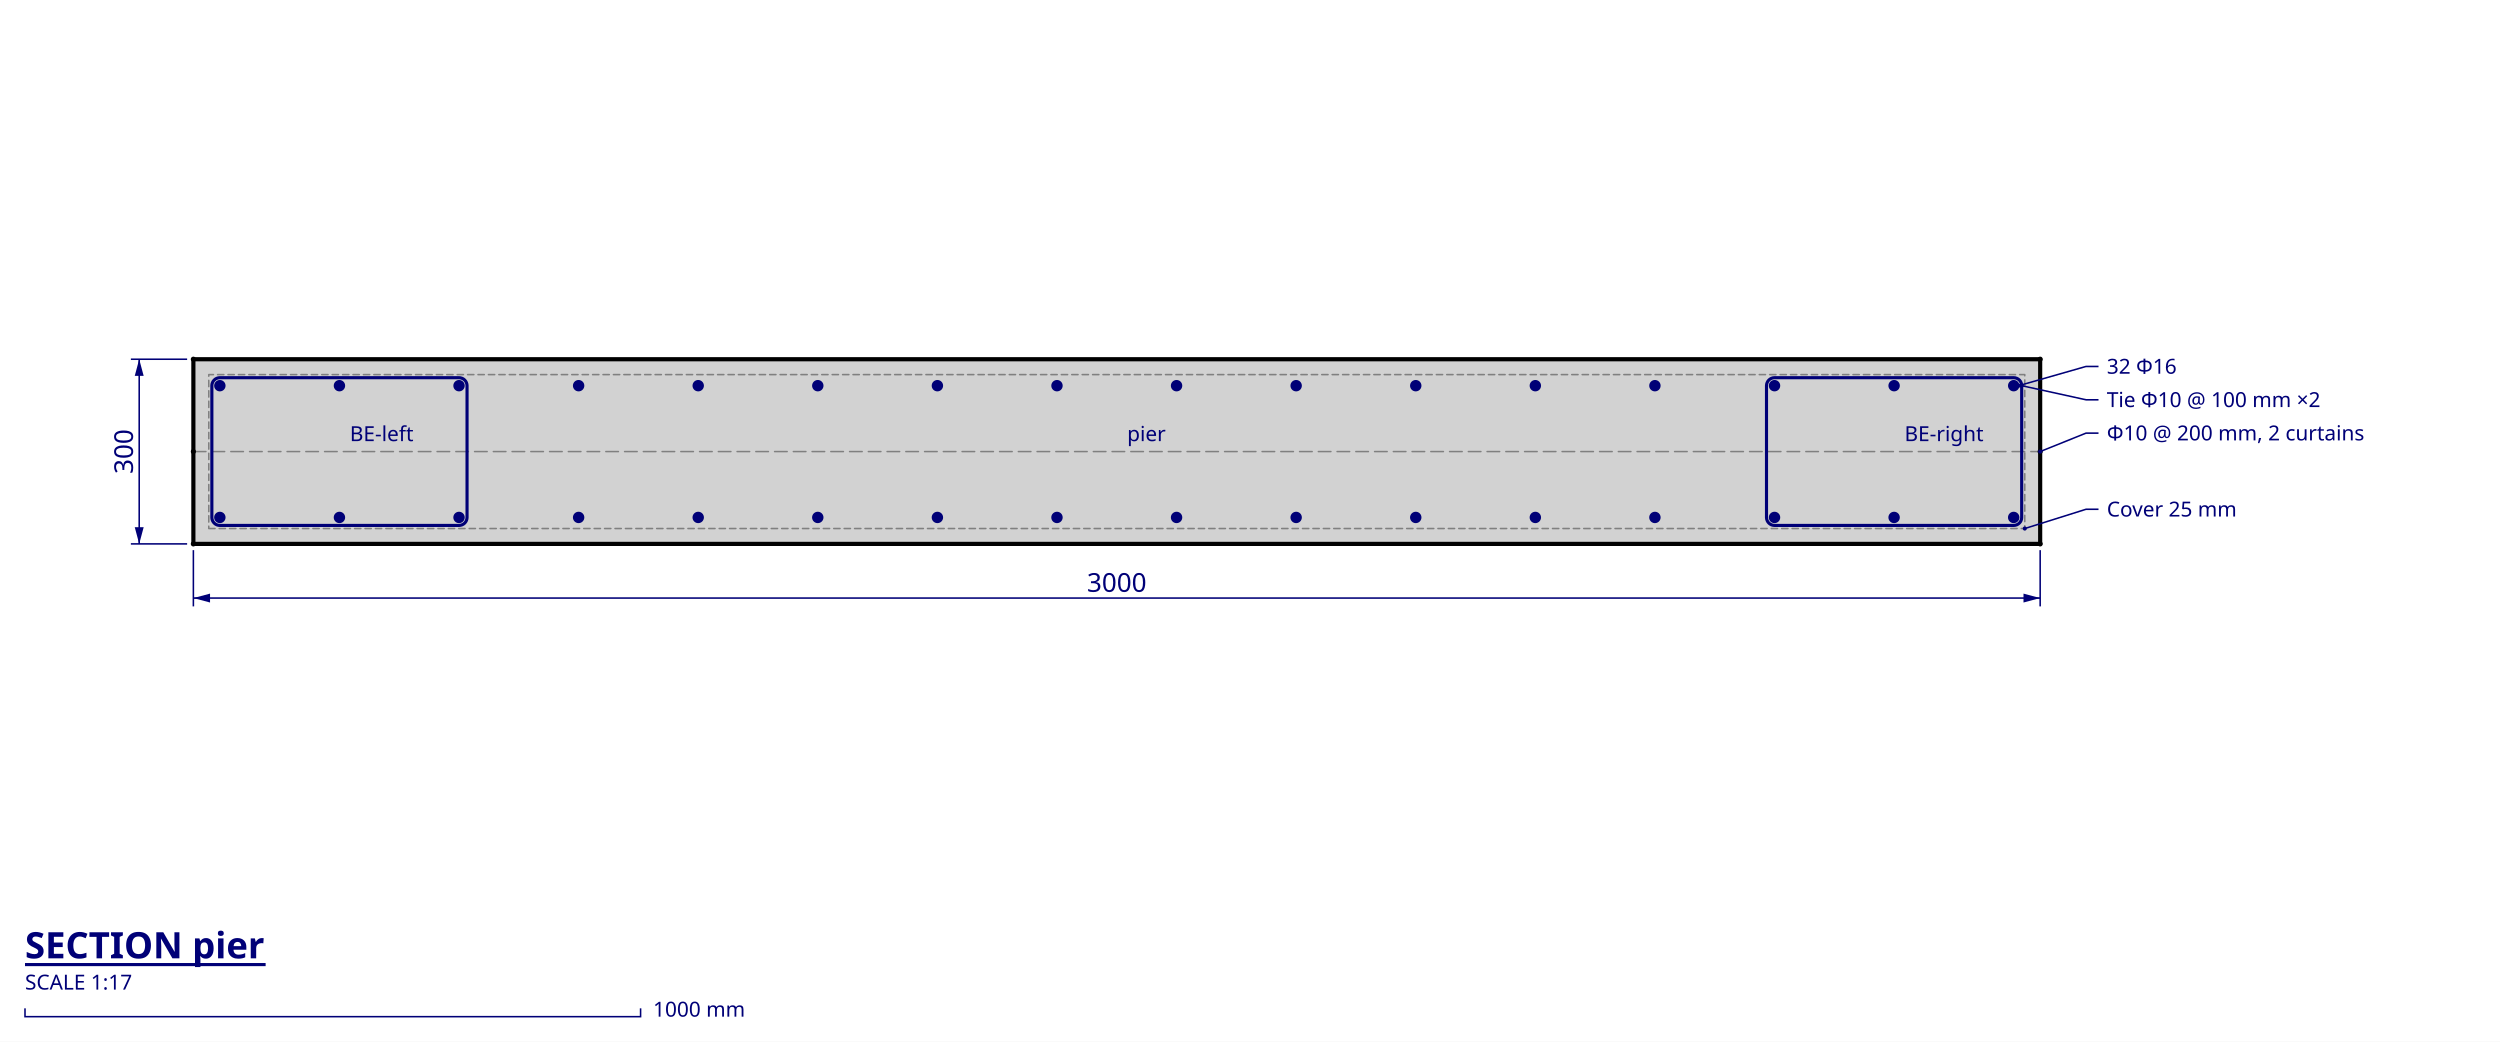
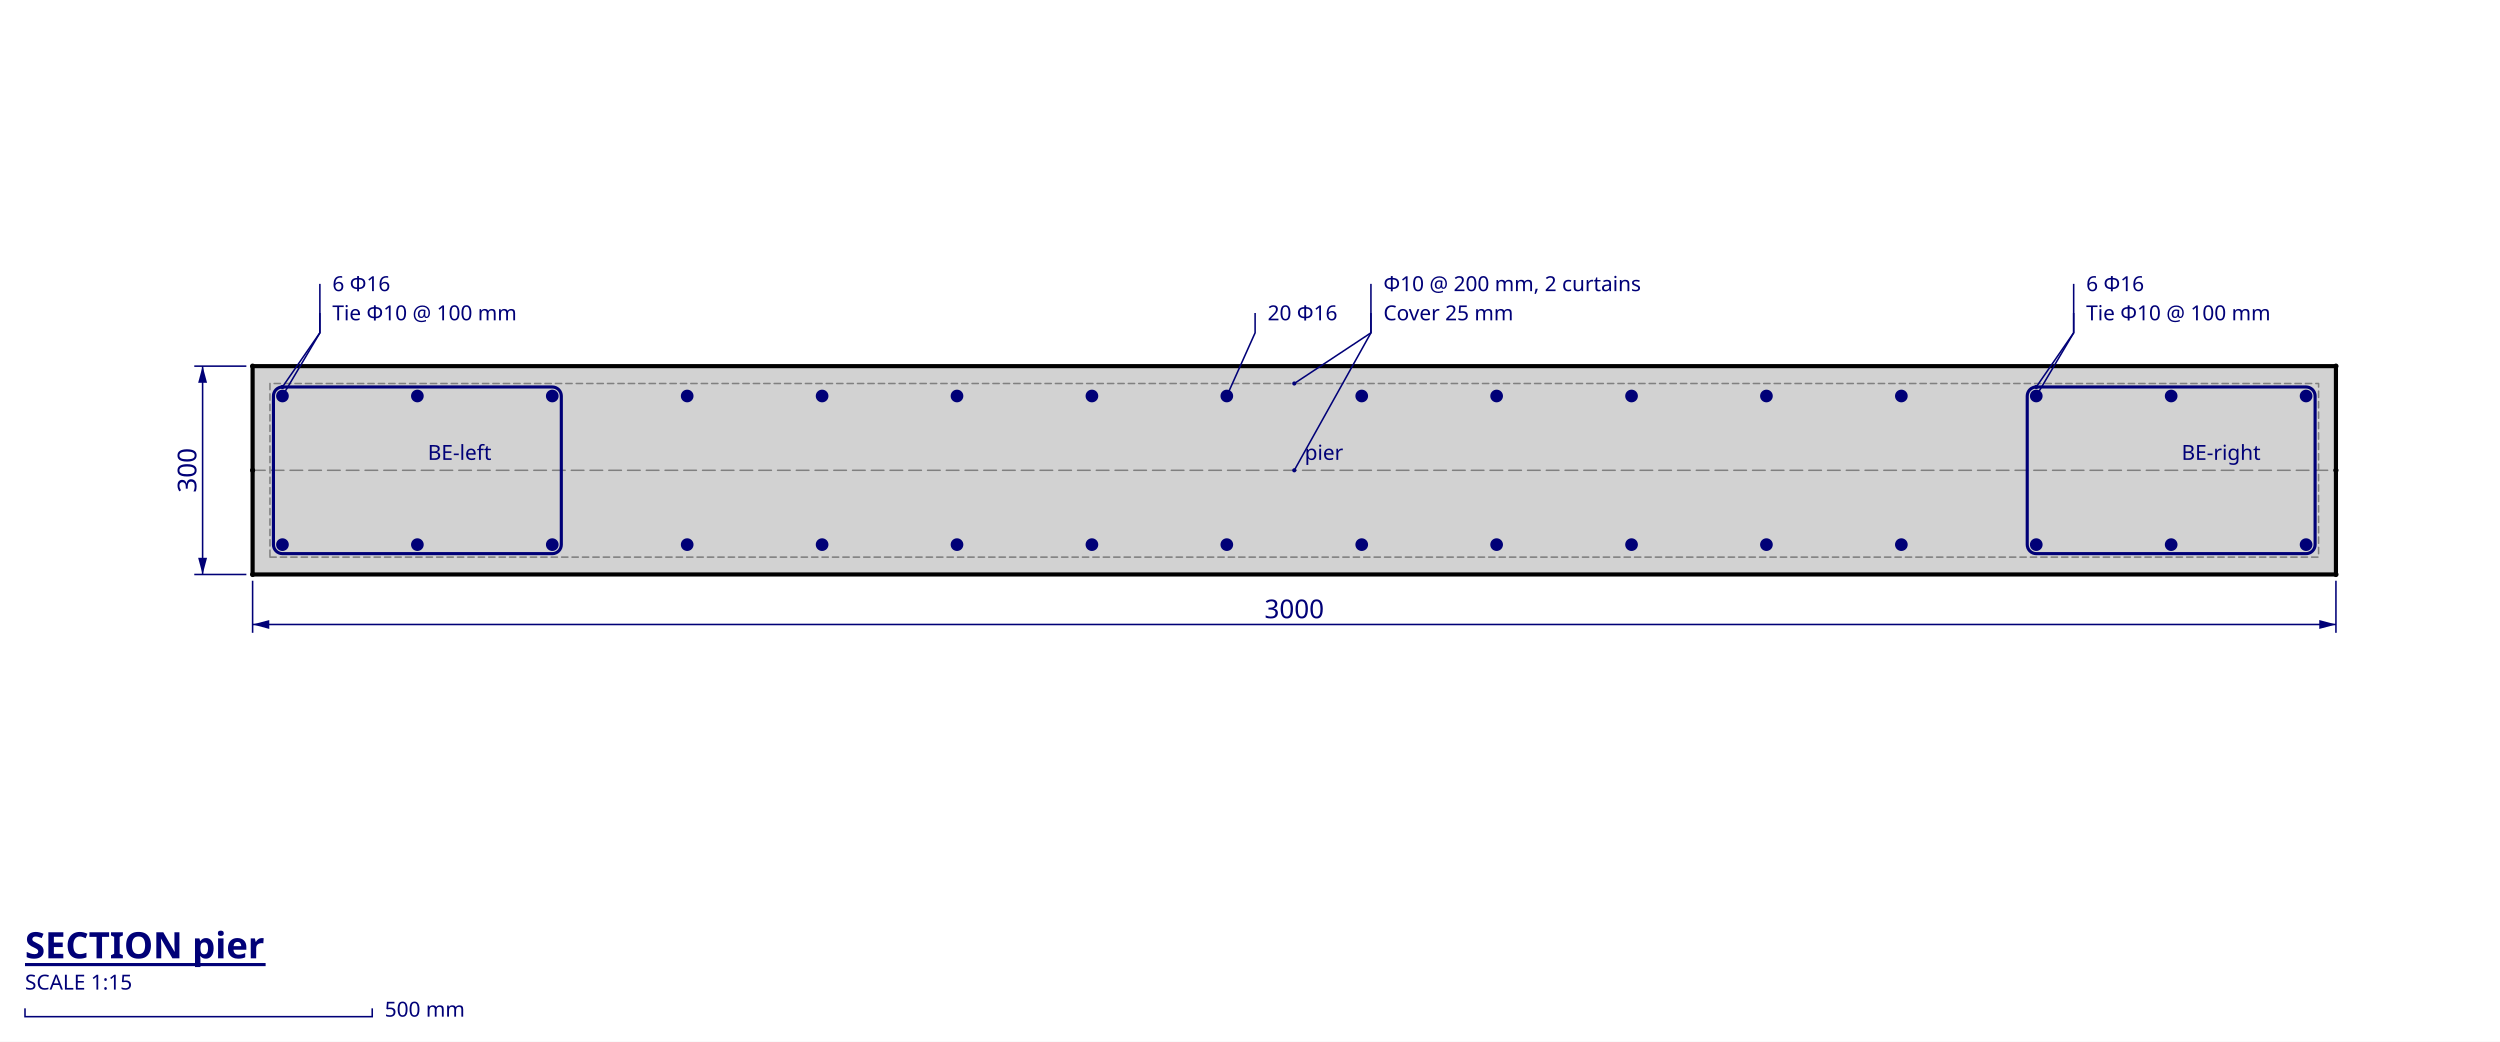
<svg xmlns="http://www.w3.org/2000/svg" width="1200" height="500" viewBox="0 0 1200 500" data-view="top">
  <rect width="1200" height="500" fill="#ffffff" />
  <g class="faces" fill="none" stroke="#000000" stroke-width="1" stroke-linecap="round" stroke-linejoin="round">
</g>
  <g class="concrete" fill="#d2d2d2" stroke="#000000" stroke-width="2" stroke-linecap="round" stroke-linejoin="round">
    <g data-id="5">
-       <path d="M92.82 261.07 L979.28 261.07 L979.28 172.43 L92.82 172.43 Z" />
+       <path d="M121.25 275.75 L1121.25 275.75 L1121.25 175.75 L121.25 175.75 Z" />
    </g>
  </g>
  <g class="cover" fill="none" stroke="#808080" stroke-width="0.75" stroke-linecap="round" stroke-linejoin="round" stroke-dasharray="3 2">
    <g data-id="9">
-       <path d="M100.21 253.69 L971.89 253.69 L971.89 179.81 L100.21 179.81 Z" />
+       <path d="M129.58 267.42 L1112.92 267.42 L1112.92 184.08 L129.58 184.08 Z" />
    </g>
  </g>
  <g class="leg" fill="none" stroke="#808080" stroke-width="0.75" stroke-linecap="round" stroke-linejoin="round" stroke-dasharray="6 3">
    <g data-id="8">
-       <path d="M92.82 216.75 L979.28 216.75" />
+       <path d="M121.25 225.75 L1121.25 225.75" />
    </g>
  </g>
  <g class="hoop" fill="none" stroke="#000077" stroke-width="1.5" stroke-linecap="round" stroke-linejoin="round">
    <g data-id="74">
-       <path d="M101.69 248.37 L101.76 249.12 L101.98 249.84 L102.33 250.5 L102.81 251.08 L103.39 251.56 L104.06 251.92 L104.78 252.13 L105.53 252.21 L220.33 252.21 L221.08 252.13 L221.8 251.92 L222.47 251.56 L223.05 251.08 L223.53 250.5 L223.88 249.84 L224.1 249.12 L224.18 248.37 L224.18 185.13 L224.1 184.38 L223.88 183.66 L223.53 183 L223.05 182.42 L222.47 181.94 L221.8 181.58 L221.08 181.37 L220.33 181.29 L105.53 181.29 L104.78 181.37 L104.06 181.58 L103.39 181.94 L102.81 182.42 L102.33 183 L101.98 183.66 L101.76 184.38 L101.69 185.13 Z" />
+       <path d="M131.25 261.42 L131.33 262.26 L131.58 263.07 L131.98 263.82 L132.52 264.48 L133.18 265.02 L133.93 265.42 L134.74 265.67 L135.58 265.75 L265.09 265.75 L265.94 265.67 L266.75 265.42 L267.5 265.02 L268.16 264.48 L268.7 263.82 L269.1 263.07 L269.34 262.26 L269.43 261.42 L269.43 190.08 L269.34 189.24 L269.1 188.43 L268.7 187.68 L268.16 187.02 L267.5 186.48 L266.75 186.08 L265.94 185.83 L265.09 185.75 L135.58 185.75 L134.74 185.83 L133.93 186.08 L133.18 186.48 L132.52 187.02 L131.98 187.68 L131.58 188.43 L131.33 189.24 L131.25 190.08 Z" />
    </g>
    <g data-id="75">
-       <path d="M847.92 248.37 L848 249.12 L848.22 249.84 L848.57 250.5 L849.05 251.08 L849.63 251.56 L850.3 251.92 L851.02 252.13 L851.77 252.21 L966.57 252.21 L967.32 252.13 L968.04 251.92 L968.71 251.56 L969.29 251.08 L969.77 250.5 L970.12 249.84 L970.34 249.12 L970.41 248.37 L970.41 185.13 L970.34 184.38 L970.12 183.66 L969.77 183 L969.29 182.42 L968.71 181.94 L968.04 181.58 L967.32 181.37 L966.57 181.29 L851.77 181.29 L851.02 181.37 L850.3 181.58 L849.63 181.94 L849.05 182.42 L848.57 183 L848.22 183.66 L848 184.38 L847.92 185.13 Z" />
+       <path d="M973.07 261.42 L973.16 262.26 L973.4 263.07 L973.8 263.82 L974.34 264.48 L975 265.02 L975.75 265.42 L976.56 265.67 L977.41 265.75 L1106.92 265.75 L1107.76 265.67 L1108.57 265.42 L1109.32 265.02 L1109.98 264.48 L1110.52 263.82 L1110.92 263.07 L1111.17 262.26 L1111.25 261.42 L1111.25 190.08 L1111.17 189.24 L1110.92 188.43 L1110.52 187.68 L1109.98 187.02 L1109.32 186.48 L1108.57 186.08 L1107.76 185.83 L1106.92 185.75 L977.41 185.75 L976.56 185.83 L975.75 186.08 L975 186.48 L974.34 187.02 L973.8 187.68 L973.4 188.43 L973.16 189.24 L973.07 190.08 Z" />
    </g>
  </g>
  <g class="bar" fill="#000077" stroke="#000077" stroke-width="0.75" stroke-linecap="round" stroke-linejoin="round">
    <g data-id="11">
-       <circle cx="105.53" cy="248.37" r="2.36" />
+       <circle cx="135.58" cy="261.42" r="2.67" />
    </g>
    <g data-id="13">
-       <circle cx="162.93" cy="248.37" r="2.36" />
+       <circle cx="200.34" cy="261.42" r="2.67" />
    </g>
    <g data-id="15">
-       <circle cx="220.33" cy="248.37" r="2.36" />
+       <circle cx="265.09" cy="261.42" r="2.67" />
    </g>
    <g data-id="17">
-       <circle cx="277.74" cy="248.37" r="2.36" />
+       <circle cx="329.85" cy="261.42" r="2.67" />
    </g>
    <g data-id="19">
-       <circle cx="335.14" cy="248.37" r="2.36" />
+       <circle cx="394.61" cy="261.42" r="2.67" />
    </g>
    <g data-id="21">
-       <circle cx="392.54" cy="248.37" r="2.36" />
+       <circle cx="459.36" cy="261.42" r="2.67" />
    </g>
    <g data-id="23">
-       <circle cx="449.95" cy="248.37" r="2.36" />
+       <circle cx="524.12" cy="261.42" r="2.67" />
    </g>
    <g data-id="25">
-       <circle cx="507.35" cy="248.37" r="2.36" />
+       <circle cx="588.87" cy="261.42" r="2.67" />
    </g>
    <g data-id="27">
-       <circle cx="564.75" cy="248.37" r="2.36" />
+       <circle cx="653.63" cy="261.42" r="2.67" />
    </g>
    <g data-id="29">
-       <circle cx="622.15" cy="248.37" r="2.36" />
+       <circle cx="718.38" cy="261.42" r="2.67" />
    </g>
    <g data-id="31">
-       <circle cx="679.56" cy="248.37" r="2.36" />
+       <circle cx="783.14" cy="261.42" r="2.67" />
    </g>
    <g data-id="33">
-       <circle cx="736.96" cy="248.37" r="2.36" />
+       <circle cx="847.89" cy="261.42" r="2.67" />
    </g>
    <g data-id="35">
-       <circle cx="794.36" cy="248.37" r="2.36" />
+       <circle cx="912.65" cy="261.42" r="2.67" />
    </g>
    <g data-id="37">
-       <circle cx="851.77" cy="248.37" r="2.36" />
+       <circle cx="977.41" cy="261.42" r="2.67" />
    </g>
    <g data-id="39">
-       <circle cx="909.17" cy="248.37" r="2.36" />
+       <circle cx="1042.16" cy="261.42" r="2.67" />
    </g>
    <g data-id="41">
-       <circle cx="966.57" cy="248.37" r="2.36" />
+       <circle cx="1106.92" cy="261.42" r="2.67" />
    </g>
    <g data-id="43">
-       <circle cx="966.57" cy="185.13" r="2.36" />
+       <circle cx="1106.92" cy="190.08" r="2.67" />
    </g>
    <g data-id="45">
-       <circle cx="909.17" cy="185.13" r="2.36" />
+       <circle cx="1042.16" cy="190.08" r="2.67" />
    </g>
    <g data-id="47">
-       <circle cx="851.77" cy="185.13" r="2.36" />
+       <circle cx="977.41" cy="190.08" r="2.67" />
    </g>
    <g data-id="49">
-       <circle cx="794.36" cy="185.13" r="2.36" />
+       <circle cx="912.65" cy="190.08" r="2.67" />
    </g>
    <g data-id="51">
-       <circle cx="736.96" cy="185.13" r="2.36" />
+       <circle cx="847.89" cy="190.08" r="2.67" />
    </g>
    <g data-id="53">
-       <circle cx="679.56" cy="185.13" r="2.36" />
+       <circle cx="783.14" cy="190.08" r="2.67" />
    </g>
    <g data-id="55">
-       <circle cx="622.15" cy="185.13" r="2.36" />
+       <circle cx="718.38" cy="190.08" r="2.67" />
    </g>
    <g data-id="57">
-       <circle cx="564.75" cy="185.13" r="2.36" />
+       <circle cx="653.63" cy="190.08" r="2.67" />
    </g>
    <g data-id="59">
-       <circle cx="507.35" cy="185.13" r="2.36" />
+       <circle cx="588.87" cy="190.08" r="2.67" />
    </g>
    <g data-id="61">
-       <circle cx="449.95" cy="185.13" r="2.36" />
+       <circle cx="524.12" cy="190.08" r="2.67" />
    </g>
    <g data-id="63">
-       <circle cx="392.54" cy="185.13" r="2.36" />
+       <circle cx="459.36" cy="190.08" r="2.67" />
    </g>
    <g data-id="65">
-       <circle cx="335.14" cy="185.13" r="2.36" />
+       <circle cx="394.61" cy="190.08" r="2.67" />
    </g>
    <g data-id="67">
-       <circle cx="277.74" cy="185.13" r="2.36" />
+       <circle cx="329.85" cy="190.08" r="2.67" />
    </g>
    <g data-id="69">
-       <circle cx="220.33" cy="185.13" r="2.36" />
+       <circle cx="265.09" cy="190.08" r="2.67" />
    </g>
    <g data-id="71">
-       <circle cx="162.93" cy="185.13" r="2.36" />
+       <circle cx="200.34" cy="190.08" r="2.67" />
    </g>
    <g data-id="73">
-       <circle cx="105.53" cy="185.13" r="2.36" />
+       <circle cx="135.58" cy="190.08" r="2.67" />
    </g>
  </g>
  <g class="edges" fill="none" stroke="#000000" stroke-width="1.5" stroke-linecap="round" stroke-linejoin="round">
</g>
  <g class="points" fill="#000000">
    <g data-id="1">
-       <circle cx="92.82" cy="261.07" r="1.25" fill="#000000" stroke="none" />
+       <circle cx="121.25" cy="275.75" r="1.25" fill="#000000" stroke="none" />
    </g>
    <g data-id="2">
-       <circle cx="979.28" cy="261.07" r="1.25" fill="#000000" stroke="none" />
+       <circle cx="1121.25" cy="275.75" r="1.25" fill="#000000" stroke="none" />
    </g>
    <g data-id="3">
-       <circle cx="979.28" cy="172.43" r="1.25" fill="#000000" stroke="none" />
+       <circle cx="1121.25" cy="175.75" r="1.25" fill="#000000" stroke="none" />
    </g>
    <g data-id="4">
-       <circle cx="92.82" cy="172.43" r="1.25" fill="#000000" stroke="none" />
+       <circle cx="121.25" cy="175.75" r="1.25" fill="#000000" stroke="none" />
    </g>
    <g data-id="6">
-       <circle cx="92.82" cy="216.75" r="1.25" fill="#000000" stroke="none" />
+       <circle cx="121.25" cy="225.75" r="1.25" fill="#000000" stroke="none" />
    </g>
    <g data-id="7">
-       <circle cx="979.28" cy="216.75" r="1.25" fill="#000000" stroke="none" />
+       <circle cx="1121.25" cy="225.75" r="1.25" fill="#000000" stroke="none" />
    </g>
  </g>
  <g class="annotation" font-family="Arial Narrow, Archivo Narrow, sans-serif" fill="#000077" stroke="#000077" stroke-width="0.75">
    <g class="tag">
-       <path d="M968.94 185.13 L1001.28 175.9 L1007.28 175.9" fill="none" />
-       <circle cx="968.94" cy="185.13" r="1" stroke="none" />
-       <text x="1011.28" y="179.4" stroke="none" font-size="10">32 Φ16</text>
-     </g>
-     <g class="tag">
-       <path d="M970.41 185.13 L1001.28 191.9 L1007.28 191.9" fill="none" />
-       <circle cx="970.41" cy="185.13" r="1" stroke="none" />
-       <text x="1011.28" y="195.4" stroke="none" font-size="10">Tie Φ10 @ 100 mm ×2</text>
-     </g>
-     <g class="tag">
-       <path d="M979.28 216.75 L1001.28 207.9 L1007.28 207.9" fill="none" />
-       <circle cx="979.28" cy="216.75" r="1" stroke="none" />
-       <text x="1011.28" y="211.4" stroke="none" font-size="10">Φ10 @ 200 mm, 2 curtains</text>
-     </g>
-     <g class="tag">
-       <path d="M971.89 253.69 L1001.28 244.45 L1007.28 244.45" fill="none" />
-       <circle cx="971.89" cy="253.69" r="1" stroke="none" />
-       <text x="1011.28" y="247.95" stroke="none" font-size="10">Cover 25 mm</text>
+       <path d="M135.58 190.08 L153.54 159.75 L153.54 136.25" fill="none" />
+       <circle cx="135.58" cy="190.08" r="1" stroke="none" />
+       <text x="159.54" y="139.75" stroke="none" font-size="10">6 Φ16</text>
+     </g>
+     <g class="tag">
+       <path d="M135.58 185.75 L153.54 159.75 L153.54 150.25" fill="none" />
+       <circle cx="135.58" cy="185.75" r="1" stroke="none" />
+       <text x="159.54" y="153.75" stroke="none" font-size="10">Tie Φ10 @ 100 mm</text>
+     </g>
+     <g class="tag">
+       <path d="M588.87 190.08 L602.45 159.75 L602.45 150.25" fill="none" />
+       <circle cx="588.87" cy="190.08" r="1" stroke="none" />
+       <text x="608.45" y="153.75" stroke="none" font-size="10">20 Φ16</text>
+     </g>
+     <g class="tag">
+       <path d="M621.25 225.75 L658.05 159.75 L658.05 136.25" fill="none" />
+       <circle cx="621.25" cy="225.75" r="1" stroke="none" />
+       <text x="664.05" y="139.75" stroke="none" font-size="10">Φ10 @ 200 mm, 2 curtains</text>
+     </g>
+     <g class="tag">
+       <path d="M621.25 184.08 L658.05 159.75 L658.05 150.25" fill="none" />
+       <circle cx="621.25" cy="184.08" r="1" stroke="none" />
+       <text x="664.05" y="153.75" stroke="none" font-size="10">Cover 25 mm</text>
+     </g>
+     <g class="tag">
+       <path d="M977.41 190.08 L995.36 159.75 L995.36 136.25" fill="none" />
+       <circle cx="977.41" cy="190.08" r="1" stroke="none" />
+       <text x="1001.36" y="139.75" stroke="none" font-size="10">6 Φ16</text>
+     </g>
+     <g class="tag">
+       <path d="M977.41 185.75 L995.36 159.75 L995.36 150.25" fill="none" />
+       <circle cx="977.41" cy="185.75" r="1" stroke="none" />
+       <text x="1001.36" y="153.75" stroke="none" font-size="10">Tie Φ10 @ 100 mm</text>
    </g>
    <g class="dimension" data-dim="width">
-       <path d="M92.82 264.07 L92.82 291.07 M979.28 264.07 L979.28 291.07 M92.82 287.07 L979.28 287.07" fill="none" />
-       <path d="M0 0 L8 -2.14 L8 2.14 Z" stroke="none" transform="translate(92.82 287.07) rotate(0)" />
-       <path d="M0 0 L8 -2.14 L8 2.14 Z" stroke="none" transform="translate(979.28 287.07) rotate(180)" />
-       <text x="536.05" y="284.07" text-anchor="middle" stroke="none" font-size="12.5">3000</text>
+       <path d="M121.25 278.75 L121.25 303.75 M1121.25 278.75 L1121.25 303.75 M121.25 299.75 L1121.25 299.75" fill="none" />
+       <path d="M0 0 L8 -2.14 L8 2.14 Z" stroke="none" transform="translate(121.25 299.75) rotate(0)" />
+       <path d="M0 0 L8 -2.14 L8 2.14 Z" stroke="none" transform="translate(1121.25 299.75) rotate(180)" />
+       <text x="621.25" y="296.75" text-anchor="middle" stroke="none" font-size="12.5">3000</text>
    </g>
    <g class="dimension" data-dim="depth">
-       <path d="M89.82 172.43 L62.82 172.43 M89.82 261.07 L62.82 261.07 M66.82 172.43 L66.82 261.07" fill="none" />
-       <path d="M0 0 L8 -2.14 L8 2.14 Z" stroke="none" transform="translate(66.82 172.43) rotate(90)" />
-       <path d="M0 0 L8 -2.14 L8 2.14 Z" stroke="none" transform="translate(66.82 261.07) rotate(-90)" />
-       <text transform="translate(63.82 216.75) rotate(-90)" text-anchor="middle" stroke="none" font-size="12.5">300</text>
+       <path d="M118.25 175.75 L93.25 175.75 M118.25 275.75 L93.25 275.75 M97.25 175.75 L97.25 275.75" fill="none" />
+       <path d="M0 0 L8 -2.14 L8 2.14 Z" stroke="none" transform="translate(97.25 175.75) rotate(90)" />
+       <path d="M0 0 L8 -2.14 L8 2.14 Z" stroke="none" transform="translate(97.25 275.75) rotate(-90)" />
+       <text transform="translate(94.25 225.75) rotate(-90)" text-anchor="middle" stroke="none" font-size="12.5">300</text>
    </g>
  </g>
  <g class="text" font-family="Arial Narrow, Archivo Narrow, sans-serif" font-size="10" fill="#000077">
-     <text x="541.05" y="211.75" data-for="5">pier</text>
-     <text x="167.93" y="211.75" data-for="74">BE-left</text>
-     <text x="914.17" y="211.75" data-for="75">BE-right</text>
+     <text x="626.25" y="220.75" data-for="5">pier</text>
+     <text x="205.34" y="220.75" data-for="74">BE-left</text>
+     <text x="1047.16" y="220.75" data-for="75">BE-right</text>
  </g>
  <g class="legend" font-family="Arial Narrow, Archivo Narrow, sans-serif" font-size="10" fill="#000077" stroke="#000077" stroke-width="0.75">
-     <path d="M12 484 L12 488 L307.48 488 L307.48 484" fill="none" />
-     <text x="313.48" y="488" stroke="none">1000 mm</text>
+     <path d="M12 484 L12 488 L178.67 488 L178.67 484" fill="none" />
+     <text x="184.67" y="488" stroke="none">500 mm</text>
    <text class="view-title" x="12" y="460" stroke="none" font-family="Bahnschrift SemiBold Condensed, Bahnschrift, Saira SemiCondensed, Archivo Narrow, sans-serif" font-size="17.5" font-weight="600" data-view="top">SECTION pier</text>
    <path class="view-title-rule" d="M12 463 L127.5 463" fill="none" stroke-width="1.5" />
-     <text class="scale-note" x="12" y="475" stroke="none">SCALE 1:17</text>
+     <text class="scale-note" x="12" y="475" stroke="none">SCALE 1:15</text>
  </g>
</svg>
